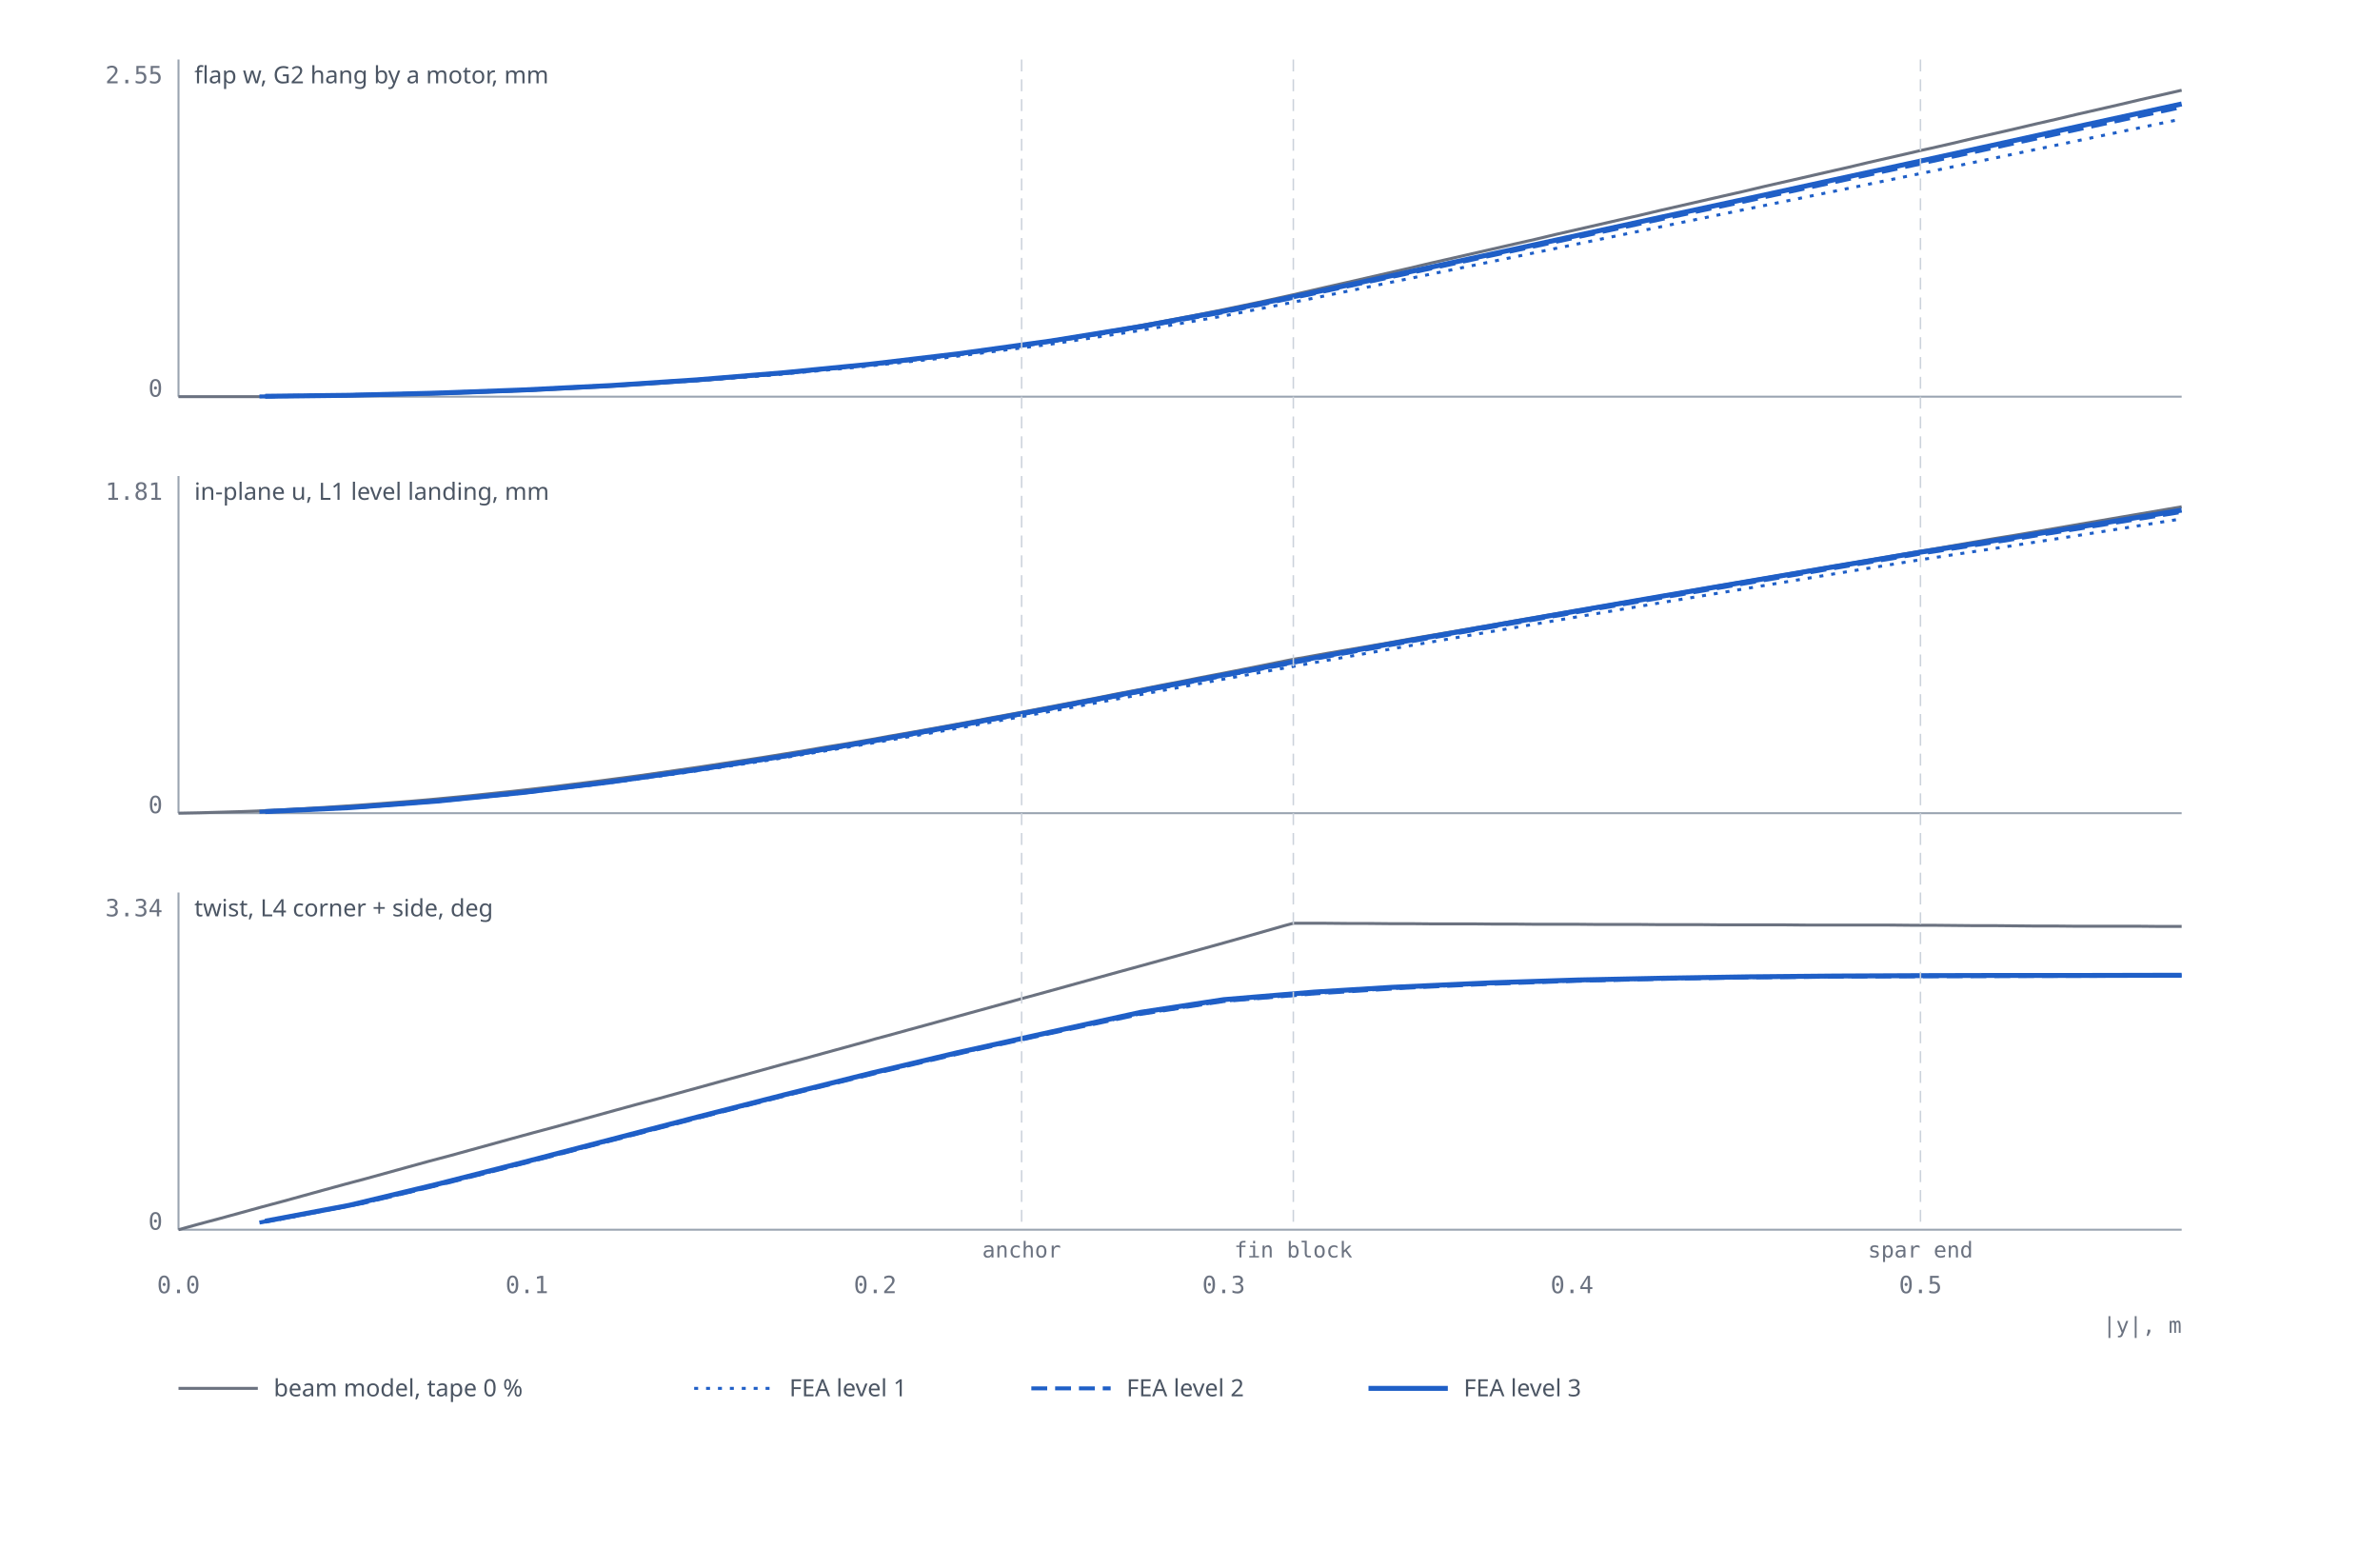
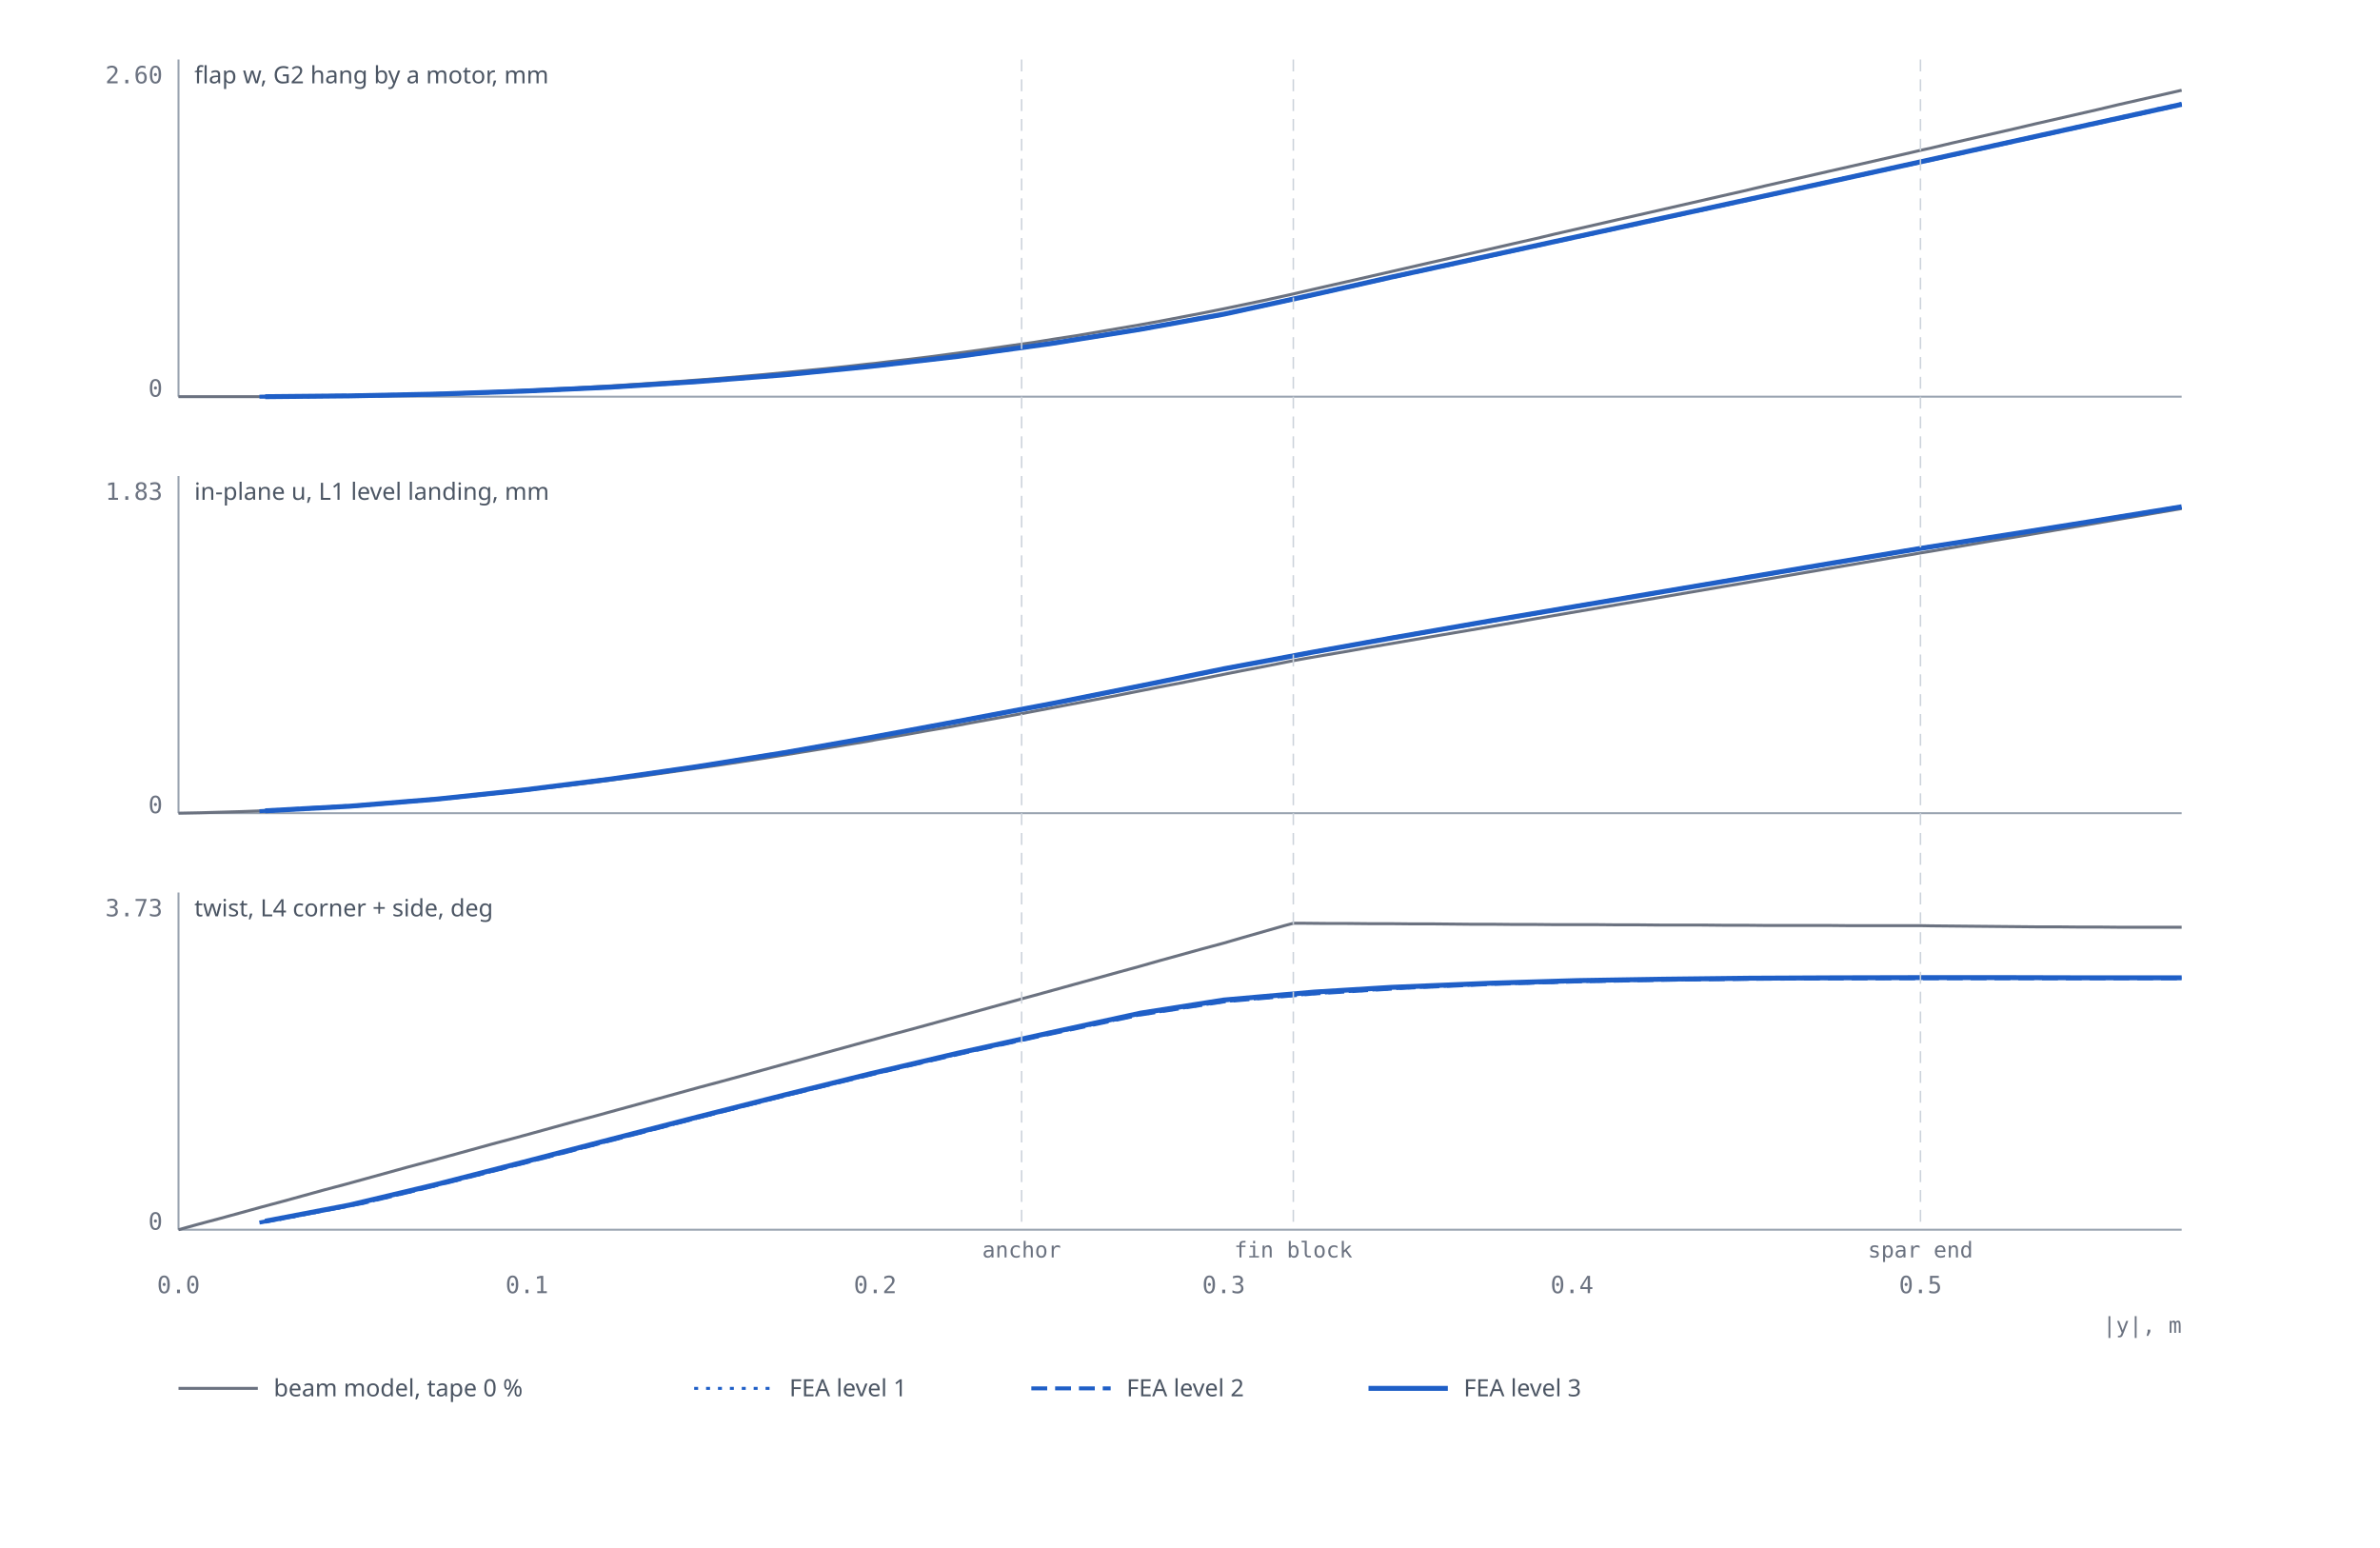
<svg xmlns="http://www.w3.org/2000/svg" viewBox="0 0 1200 780" width="1200" height="780">
  <line x1="90" y1="200" x2="1100" y2="200" stroke="#9AA4B1" stroke-width="1" />
  <line x1="90" y1="30" x2="90" y2="200" stroke="#9AA4B1" stroke-width="1" />
  <text x="98" y="42" fill="#4B5563" font-family="IBM Plex Sans, sans-serif" font-size="12">flap w, G2 hang by a motor, mm</text>
-   <text x="82" y="42" text-anchor="end" fill="#6B7280" font-family="IBM Plex Mono, monospace" font-size="12">2.55</text>
+   <text x="82" y="42" text-anchor="end" fill="#6B7280" font-family="IBM Plex Mono, monospace" font-size="12">2.60</text>
  <text x="82" y="200" text-anchor="end" fill="#6B7280" font-family="IBM Plex Mono, monospace" font-size="12">0</text>
-   <polyline points="90.0,200.0 100.5,200.0 111.0,200.0 121.6,200.0 132.1,200.0 142.6,199.9 153.1,199.8 163.6,199.7 174.2,199.6 184.7,199.4 195.2,199.2 205.7,198.9 216.2,198.7 226.8,198.3 237.3,198.0 247.8,197.6 258.3,197.2 268.9,196.8 279.4,196.3 289.9,195.8 300.4,195.2 310.9,194.6 321.5,193.9 332.0,193.3 342.5,192.5 353.0,191.8 363.5,191.0 374.1,190.1 384.6,189.2 395.1,188.3 405.6,187.3 416.1,186.2 426.7,185.1 437.2,184.0 441.3,183.5 447.7,182.8 458.2,181.6 468.8,180.3 479.3,178.9 489.8,177.5 500.3,176.1 510.8,174.6 515.1,173.9 521.4,173.0 531.9,171.4 542.4,169.7 552.9,168.0 563.4,166.2 574.0,164.3 584.5,162.4 595.0,160.4 605.5,158.4 617.0,156.1 626.6,154.1 637.1,151.9 647.6,149.6 652.1,148.6 658.1,147.2 668.6,144.8 679.2,142.4 689.7,140.0 700.2,137.6 710.7,135.2 721.2,132.7 731.8,130.3 742.3,127.9 752.8,125.5 763.3,123.1 773.9,120.7 784.4,118.2 794.9,115.8 805.4,113.4 815.9,111.0 826.5,108.6 837.0,106.1 847.5,103.7 858.0,101.3 868.5,98.9 879.1,96.5 889.6,94.0 900.1,91.6 910.6,89.2 921.1,86.8 931.7,84.4 942.2,81.9 952.7,79.5 963.2,77.1 968.3,75.9 973.8,74.7 984.3,72.3 994.8,69.8 1005.3,67.4 1015.8,65.0 1026.4,62.5 1036.9,60.1 1047.4,57.6 1057.9,55.2 1068.4,52.8 1079.0,50.3 1089.5,47.9 1100.0,45.5" fill="none" stroke="#6B7280" stroke-width="1.5" />
-   <polyline points="140.9,199.8 183.1,199.2 213.0,198.5 256.7,197.0 300.5,195.0 344.3,192.4 388.1,189.2 431.8,185.2 475.6,180.5 530.0,173.5 575.1,166.6 617.0,159.3 662.5,150.3 708.8,140.8 752.1,131.9 795.3,123.0 838.5,114.1 881.8,105.2 925.0,96.4 968.3,87.5 1010.4,78.7 1052.6,69.9 1100.0,60.0" fill="none" stroke="#1F5FC7" stroke-width="1.5" stroke-dasharray="2 4" />
-   <polyline points="130.8,199.9 183.1,199.1 223.9,198.1 267.7,196.5 311.5,194.2 355.2,191.3 399.0,187.7 442.8,183.4 486.6,178.2 530.0,172.2 575.1,165.0 617.0,157.4 662.5,148.0 708.8,138.1 752.1,128.8 795.3,119.6 838.5,110.3 881.8,101.1 925.0,91.8 968.3,82.5 1010.4,73.4 1052.6,64.2 1100.0,54.0" fill="none" stroke="#1F5FC7" stroke-width="2.0" stroke-dasharray="8 4" />
-   <polyline points="133.7,199.8 176.1,199.3 220.3,198.2 264.0,196.6 307.8,194.4 351.6,191.5 395.4,187.9 439.1,183.6 482.9,178.4 530.0,171.9 575.1,164.6 617.0,156.9 662.5,147.4 701.6,139.0 752.1,128.1 795.3,118.7 838.5,109.3 881.8,100.0 925.0,90.6 968.3,81.2 1010.4,72.0 1052.6,62.7 1100.0,52.4" fill="none" stroke="#1F5FC7" stroke-width="2.5" stroke-dasharray="" />
+   <polyline points="90.0,200.0 100.5,200.0 111.0,200.0 121.6,200.0 132.1,200.0 142.6,199.9 153.1,199.8 163.6,199.7 174.2,199.5 184.7,199.3 195.2,199.1 205.7,198.8 216.2,198.6 226.8,198.2 237.3,197.9 247.8,197.5 258.3,197.1 268.9,196.6 279.4,196.1 289.9,195.6 300.4,195.0 310.9,194.4 321.5,193.7 332.0,193.0 342.5,192.3 353.0,191.5 363.5,190.7 374.1,189.8 384.6,188.9 395.1,187.9 405.6,186.9 416.1,185.9 426.7,184.8 437.2,183.6 441.3,183.2 447.7,182.4 458.2,181.2 468.8,179.9 479.3,178.5 489.8,177.1 500.3,175.6 510.8,174.1 515.1,173.5 521.4,172.6 531.9,170.9 542.4,169.3 552.9,167.5 563.4,165.7 574.0,163.9 584.5,162.0 595.0,160.0 605.5,158.0 617.0,155.7 626.6,153.7 637.1,151.5 647.6,149.2 652.1,148.2 658.1,146.8 668.6,144.4 679.2,142.0 689.7,139.6 700.2,137.2 710.7,134.8 721.2,132.4 731.8,130.0 742.3,127.6 752.8,125.2 763.3,122.8 773.9,120.4 784.4,117.9 794.9,115.5 805.4,113.1 815.9,110.7 826.5,108.3 837.0,105.9 847.5,103.5 858.0,101.1 868.5,98.7 879.1,96.3 889.6,93.8 900.1,91.4 910.6,89.0 921.1,86.6 931.7,84.2 942.2,81.8 952.7,79.4 963.2,77.0 968.3,75.8 973.8,74.6 984.3,72.1 994.8,69.7 1005.3,67.3 1015.8,64.9 1026.4,62.4 1036.9,60.0 1047.4,57.6 1057.9,55.2 1068.4,52.7 1079.0,50.3 1089.5,47.9 1100.0,45.5" fill="none" stroke="#6B7280" stroke-width="1.5" />
+   <polyline points="140.9,200.0 183.1,199.5 213.0,198.9 256.7,197.5 300.5,195.5 344.3,192.9 388.1,189.5 431.8,185.4 475.6,180.5 530.0,173.1 575.1,165.9 617.0,158.3 662.5,148.4 708.8,138.0 752.1,128.6 795.3,119.1 838.5,109.7 881.8,100.3 925.0,90.8 968.3,81.4 1010.4,72.0 1052.6,62.7 1100.0,52.2" fill="none" stroke="#1F5FC7" stroke-width="1.5" stroke-dasharray="2 4" />
+   <polyline points="130.8,200.0 183.1,199.5 223.9,198.6 267.7,197.1 311.5,195.0 355.2,192.2 399.0,188.6 442.8,184.3 486.6,179.2 530.0,173.2 575.1,166.0 617.0,158.4 662.5,148.5 708.8,138.2 752.1,128.8 795.3,119.4 838.5,110.0 881.8,100.6 925.0,91.1 968.3,81.7 1010.4,72.4 1052.6,63.1 1100.0,52.7" fill="none" stroke="#1F5FC7" stroke-width="2.0" stroke-dasharray="8 4" />
+   <polyline points="133.7,200.0 176.1,199.6 220.3,198.7 264.0,197.2 307.8,195.2 351.6,192.4 395.4,189.0 439.1,184.7 482.9,179.7 530.0,173.2 575.1,166.0 617.0,158.4 662.5,148.5 701.6,139.7 752.1,128.7 795.3,119.3 838.5,109.9 881.8,100.5 925.0,91.1 968.3,81.6 1010.4,72.3 1052.6,63.0 1100.0,52.6" fill="none" stroke="#1F5FC7" stroke-width="2.5" stroke-dasharray="" />
  <line x1="90" y1="410" x2="1100" y2="410" stroke="#9AA4B1" stroke-width="1" />
  <line x1="90" y1="240" x2="90" y2="410" stroke="#9AA4B1" stroke-width="1" />
  <text x="98" y="252" fill="#4B5563" font-family="IBM Plex Sans, sans-serif" font-size="12">in-plane u, L1 level landing, mm</text>
-   <text x="82" y="252" text-anchor="end" fill="#6B7280" font-family="IBM Plex Mono, monospace" font-size="12">1.81</text>
+   <text x="82" y="252" text-anchor="end" fill="#6B7280" font-family="IBM Plex Mono, monospace" font-size="12">1.83</text>
  <text x="82" y="410" text-anchor="end" fill="#6B7280" font-family="IBM Plex Mono, monospace" font-size="12">0</text>
-   <polyline points="90.0,410.0 100.5,409.8 111.0,409.5 121.6,409.2 132.1,408.8 142.6,408.3 153.1,407.7 163.6,407.1 174.2,406.4 184.7,405.7 195.2,404.9 205.7,404.1 216.2,403.2 226.8,402.2 237.3,401.2 247.8,400.1 258.3,399.0 268.9,397.8 279.4,396.6 289.9,395.3 300.4,394.0 310.9,392.6 321.5,391.2 332.0,389.7 342.5,388.2 353.0,386.7 363.5,385.1 374.1,383.5 384.6,381.9 395.1,380.2 405.6,378.5 416.1,376.7 426.7,375.0 437.2,373.2 441.3,372.5 447.7,371.3 458.2,369.5 468.8,367.6 479.3,365.7 489.8,363.8 500.3,361.8 510.8,359.9 515.1,359.1 521.4,357.9 531.9,355.9 542.4,353.9 552.9,351.9 563.4,349.8 574.0,347.8 584.5,345.7 595.0,343.7 605.5,341.6 617.0,339.4 626.6,337.5 637.1,335.4 647.6,333.3 652.1,332.4 658.1,331.4 668.6,329.5 679.2,327.7 689.7,325.9 700.2,324.1 710.7,322.2 721.2,320.4 731.8,318.6 742.3,316.8 752.8,315.0 763.3,313.1 773.9,311.3 784.4,309.5 794.9,307.7 805.4,305.9 815.9,304.1 826.5,302.3 837.0,300.5 847.5,298.7 858.0,296.8 868.5,295.0 879.1,293.2 889.6,291.4 900.1,289.6 910.6,287.8 921.1,286.0 931.7,284.2 942.2,282.4 952.7,280.6 963.2,278.8 968.3,277.9 973.8,277.0 984.3,275.2 994.8,273.4 1005.3,271.6 1015.8,269.9 1026.4,268.1 1036.9,266.3 1047.4,264.5 1057.9,262.7 1068.4,260.9 1079.0,259.1 1089.5,257.3 1100.0,255.5" fill="none" stroke="#6B7280" stroke-width="1.5" />
-   <polyline points="140.9,409.0 183.1,406.9 213.0,404.7 256.7,400.6 300.5,395.6 344.3,389.7 388.1,383.2 431.8,376.0 475.6,368.5 530.0,358.6 575.1,350.2 617.0,342.4 662.5,334.1 708.8,325.9 752.1,318.4 795.3,311.0 838.5,303.7 881.8,296.5 925.0,289.3 968.3,282.2 1010.4,275.8 1052.6,269.2 1100.0,261.6" fill="none" stroke="#1F5FC7" stroke-width="1.5" stroke-dasharray="2 4" />
-   <polyline points="130.8,409.3 183.1,406.8 223.9,403.6 267.7,399.2 311.5,393.8 355.2,387.6 399.0,380.8 442.8,373.3 486.6,365.4 530.0,357.3 575.1,348.7 617.0,340.7 662.5,332.2 708.8,323.8 752.1,316.1 795.3,308.6 838.5,301.2 881.8,293.8 925.0,286.4 968.3,279.1 1010.4,272.6 1052.6,265.8 1100.0,258.1" fill="none" stroke="#1F5FC7" stroke-width="2.0" stroke-dasharray="8 4" />
-   <polyline points="133.7,409.2 176.1,407.2 220.3,403.9 264.0,399.5 307.8,394.2 351.6,388.0 395.4,381.2 439.1,373.7 482.9,365.8 530.0,357.0 575.1,348.3 617.0,340.3 662.5,331.7 701.6,324.5 752.1,315.6 795.3,308.0 838.5,300.5 881.8,293.1 925.0,285.7 968.3,278.4 1010.4,271.8 1052.6,265.0 1100.0,257.2" fill="none" stroke="#1F5FC7" stroke-width="2.5" stroke-dasharray="" />
+   <polyline points="90.0,410.0 100.5,409.8 111.0,409.5 121.6,409.2 132.1,408.8 142.6,408.3 153.1,407.8 163.6,407.2 174.2,406.5 184.7,405.8 195.2,405.0 205.7,404.2 216.2,403.3 226.8,402.4 237.3,401.4 247.8,400.3 258.3,399.2 268.9,398.0 279.4,396.8 289.9,395.6 300.4,394.3 310.9,392.9 321.5,391.6 332.0,390.1 342.5,388.6 353.0,387.1 363.5,385.6 374.1,384.0 384.6,382.4 395.1,380.7 405.6,379.0 416.1,377.3 426.7,375.5 437.2,373.8 441.3,373.0 447.7,371.9 458.2,370.1 468.8,368.2 479.3,366.4 489.8,364.4 500.3,362.5 510.8,360.6 515.1,359.8 521.4,358.6 531.9,356.6 542.4,354.6 552.9,352.6 563.4,350.6 574.0,348.5 584.5,346.4 595.0,344.4 605.5,342.3 617.0,340.0 626.6,338.1 637.1,336.1 647.6,334.0 652.1,333.1 658.1,332.0 668.6,330.2 679.2,328.4 689.7,326.5 700.2,324.7 710.7,322.9 721.2,321.1 731.8,319.3 742.3,317.5 752.8,315.7 763.3,313.9 773.9,312.0 784.4,310.2 794.9,308.4 805.4,306.6 815.9,304.8 826.5,303.0 837.0,301.2 847.5,299.4 858.0,297.6 868.5,295.8 879.1,294.0 889.6,292.2 900.1,290.4 910.6,288.6 921.1,286.8 931.7,285.0 942.2,283.2 952.7,281.4 963.2,279.7 968.3,278.8 973.8,277.9 984.3,276.1 994.8,274.3 1005.3,272.5 1015.8,270.8 1026.4,269.0 1036.9,267.2 1047.4,265.4 1057.9,263.6 1068.4,261.8 1079.0,260.0 1089.5,258.2 1100.0,256.4" fill="none" stroke="#6B7280" stroke-width="1.5" />
+   <polyline points="140.9,408.5 183.1,406.0 213.0,403.6 256.7,399.2 300.5,393.8 344.3,387.6 388.1,380.7 431.8,373.2 475.6,365.1 530.0,354.9 575.1,345.8 617.0,337.3 662.5,328.8 708.8,320.5 752.1,313.0 795.3,305.7 838.5,298.4 881.8,291.1 925.0,283.8 968.3,276.6 1010.4,270.1 1052.6,263.3 1100.0,255.6" fill="none" stroke="#1F5FC7" stroke-width="1.5" stroke-dasharray="2 4" />
+   <polyline points="130.8,409.0 183.1,406.0 223.9,402.6 267.7,397.9 311.5,392.3 355.2,386.0 399.0,378.9 442.8,371.2 486.6,363.0 530.0,354.9 575.1,345.8 617.0,337.3 662.5,328.7 708.8,320.4 752.1,313.0 795.3,305.6 838.5,298.3 881.8,291.0 925.0,283.8 968.3,276.5 1010.4,270.0 1052.6,263.2 1100.0,255.5" fill="none" stroke="#1F5FC7" stroke-width="2.0" stroke-dasharray="8 4" />
+   <polyline points="133.7,408.8 176.1,406.5 220.3,402.9 264.0,398.3 307.8,392.8 351.6,386.5 395.4,379.5 439.1,371.8 482.9,363.7 530.0,354.8 575.1,345.8 617.0,337.2 662.5,328.7 701.6,321.7 752.1,312.9 795.3,305.6 838.5,298.3 881.8,291.0 925.0,283.7 968.3,276.5 1010.4,269.9 1052.6,263.2 1100.0,255.5" fill="none" stroke="#1F5FC7" stroke-width="2.5" stroke-dasharray="" />
  <line x1="90" y1="620" x2="1100" y2="620" stroke="#9AA4B1" stroke-width="1" />
  <line x1="90" y1="450" x2="90" y2="620" stroke="#9AA4B1" stroke-width="1" />
  <text x="98" y="462" fill="#4B5563" font-family="IBM Plex Sans, sans-serif" font-size="12">twist, L4 corner + side, deg</text>
-   <text x="82" y="462" text-anchor="end" fill="#6B7280" font-family="IBM Plex Mono, monospace" font-size="12">3.34</text>
+   <text x="82" y="462" text-anchor="end" fill="#6B7280" font-family="IBM Plex Mono, monospace" font-size="12">3.73</text>
  <text x="82" y="620" text-anchor="end" fill="#6B7280" font-family="IBM Plex Mono, monospace" font-size="12">0</text>
-   <polyline points="90.0,620.0 100.5,617.1 111.0,614.3 121.6,611.4 132.1,608.5 142.6,605.7 153.1,602.8 163.6,599.9 174.2,597.0 184.7,594.2 195.2,591.3 205.7,588.4 216.2,585.5 226.8,582.7 237.3,579.8 247.8,576.9 258.3,574.0 268.9,571.1 279.4,568.3 289.9,565.4 300.4,562.5 310.9,559.6 321.5,556.7 332.0,553.9 342.5,551.0 353.0,548.1 363.5,545.2 374.1,542.3 384.6,539.4 395.1,536.5 405.6,533.7 416.1,530.8 426.7,527.9 437.2,525.0 441.3,523.8 447.7,522.1 458.2,519.2 468.8,516.3 479.3,513.4 489.8,510.5 500.3,507.6 510.8,504.7 515.1,503.5 521.4,501.8 531.9,498.9 542.4,496.0 552.9,493.1 563.4,490.2 574.0,487.3 584.5,484.4 595.0,481.5 605.5,478.6 617.0,475.4 626.6,472.7 637.1,469.7 647.6,466.7 652.1,465.5 658.1,465.5 668.6,465.5 679.2,465.6 689.7,465.6 700.2,465.7 710.7,465.7 721.2,465.8 731.8,465.8 742.3,465.8 752.8,465.9 763.3,465.9 773.9,466.0 784.4,466.0 794.9,466.0 805.4,466.1 815.9,466.1 826.5,466.1 837.0,466.2 847.5,466.2 858.0,466.2 868.5,466.3 879.1,466.3 889.6,466.3 900.1,466.3 910.6,466.4 921.1,466.4 931.7,466.4 942.2,466.4 952.7,466.4 963.2,466.5 968.3,466.5 973.8,466.5 984.3,466.6 994.8,466.7 1005.3,466.7 1015.8,466.8 1026.4,466.9 1036.9,466.9 1047.4,467.0 1057.9,467.0 1068.4,467.0 1079.0,467.0 1089.5,467.1 1100.0,467.1" fill="none" stroke="#6B7280" stroke-width="1.5" />
-   <polyline points="140.9,614.9 183.1,606.6 213.0,599.5 256.7,588.4 300.5,577.0 344.3,565.5 388.1,554.2 431.8,543.2 475.6,532.8 530.0,520.6 575.1,511.2 617.0,504.8 662.5,500.9 708.8,498.0 752.1,496.0 795.3,494.5 838.5,493.5 881.8,492.8 925.0,492.4 968.3,492.1 1010.4,492.0 1052.6,491.9 1100.0,491.9" fill="none" stroke="#1F5FC7" stroke-width="1.5" stroke-dasharray="2 4" />
-   <polyline points="130.8,616.4 183.1,606.5 223.9,596.7 267.7,585.5 311.5,574.1 355.2,562.7 399.0,551.5 442.8,540.7 486.6,530.4 530.0,520.8 575.1,511.2 617.0,504.7 662.5,500.9 708.8,498.0 752.1,496.0 795.3,494.5 838.5,493.5 881.8,492.8 925.0,492.4 968.3,492.2 1010.4,492.1 1052.6,492.0 1100.0,491.9" fill="none" stroke="#1F5FC7" stroke-width="2.0" stroke-dasharray="8 4" />
-   <polyline points="133.7,615.7 176.1,607.7 220.3,597.1 264.0,586.0 307.8,574.6 351.6,563.2 395.4,552.0 439.1,541.1 482.9,530.7 530.0,520.3 575.1,510.4 617.0,504.0 662.5,500.2 701.6,497.8 752.1,495.5 795.3,494.1 838.5,493.2 881.8,492.5 925.0,492.1 968.3,491.9 1010.4,491.8 1052.6,491.8 1100.0,491.7" fill="none" stroke="#1F5FC7" stroke-width="2.5" stroke-dasharray="" />
+   <polyline points="90.0,620.0 100.5,617.1 111.0,614.3 121.6,611.4 132.1,608.5 142.6,605.7 153.1,602.8 163.6,599.9 174.2,597.1 184.7,594.2 195.2,591.3 205.7,588.4 216.2,585.6 226.8,582.7 237.3,579.8 247.8,576.9 258.3,574.1 268.9,571.2 279.4,568.3 289.9,565.4 300.4,562.6 310.9,559.7 321.5,556.8 332.0,553.9 342.5,551.0 353.0,548.1 363.5,545.3 374.1,542.4 384.6,539.5 395.1,536.6 405.6,533.7 416.1,530.8 426.7,527.9 437.2,525.0 441.3,523.9 447.7,522.1 458.2,519.3 468.8,516.4 479.3,513.5 489.8,510.6 500.3,507.7 510.8,504.8 515.1,503.6 521.4,501.9 531.9,499.0 542.4,496.1 552.9,493.2 563.4,490.3 574.0,487.4 584.5,484.4 595.0,481.5 605.5,478.6 617.0,475.5 626.6,472.7 637.1,469.7 647.6,466.7 652.1,465.5 658.1,465.5 668.6,465.6 679.2,465.6 689.7,465.7 700.2,465.7 710.7,465.8 721.2,465.8 731.8,465.9 742.3,466.0 752.8,466.0 763.3,466.1 773.9,466.1 784.4,466.2 794.9,466.2 805.4,466.2 815.9,466.3 826.5,466.3 837.0,466.4 847.5,466.4 858.0,466.4 868.5,466.5 879.1,466.5 889.6,466.6 900.1,466.6 910.6,466.6 921.1,466.6 931.7,466.7 942.2,466.7 952.7,466.7 963.2,466.7 968.3,466.7 973.8,466.8 984.3,466.9 994.8,467.0 1005.3,467.1 1015.8,467.2 1026.4,467.3 1036.9,467.3 1047.4,467.4 1057.9,467.4 1068.4,467.5 1079.0,467.5 1089.5,467.5 1100.0,467.5" fill="none" stroke="#6B7280" stroke-width="1.5" />
+   <polyline points="140.9,614.9 183.1,606.6 213.0,599.5 256.7,588.4 300.5,577.0 344.3,565.6 388.1,554.4 431.8,543.5 475.6,533.1 530.0,521.0 575.1,511.6 617.0,505.0 662.5,501.0 708.8,498.1 752.1,496.2 795.3,494.9 838.5,494.0 881.8,493.5 925.0,493.2 968.3,493.1 1010.4,493.1 1052.6,493.1 1100.0,493.1" fill="none" stroke="#1F5FC7" stroke-width="1.5" stroke-dasharray="2 4" />
+   <polyline points="130.8,616.4 183.1,606.5 223.9,596.6 267.7,585.4 311.5,574.0 355.2,562.6 399.0,551.5 442.8,540.8 486.6,530.6 530.0,521.1 575.1,511.5 617.0,504.9 662.5,500.9 708.8,498.0 752.1,496.1 795.3,494.8 838.5,494.0 881.8,493.5 925.0,493.3 968.3,493.2 1010.4,493.2 1052.6,493.2 1100.0,493.2" fill="none" stroke="#1F5FC7" stroke-width="2.0" stroke-dasharray="8 4" />
+   <polyline points="133.7,615.7 176.1,607.6 220.3,597.1 264.0,585.9 307.8,574.5 351.6,563.2 395.4,552.1 439.1,541.3 482.9,531.0 530.0,520.6 575.1,510.8 617.0,504.2 662.5,500.2 701.6,497.8 752.1,495.7 795.3,494.4 838.5,493.7 881.8,493.2 925.0,493.0 968.3,492.9 1010.4,492.9 1052.6,493.0 1100.0,493.0" fill="none" stroke="#1F5FC7" stroke-width="2.5" stroke-dasharray="" />
  <line x1="515.1" y1="30" x2="515.1" y2="620" stroke="#CBD2DB" stroke-width="0.75" stroke-dasharray="6 4" />
  <text x="515.1" y="634" text-anchor="middle" fill="#6B7280" font-family="IBM Plex Mono, monospace" font-size="11">anchor</text>
  <line x1="652.1" y1="30" x2="652.1" y2="620" stroke="#CBD2DB" stroke-width="0.75" stroke-dasharray="6 4" />
  <text x="652.1" y="634" text-anchor="middle" fill="#6B7280" font-family="IBM Plex Mono, monospace" font-size="11">fin block</text>
  <line x1="968.3" y1="30" x2="968.3" y2="620" stroke="#CBD2DB" stroke-width="0.75" stroke-dasharray="6 4" />
  <text x="968.3" y="634" text-anchor="middle" fill="#6B7280" font-family="IBM Plex Mono, monospace" font-size="11">spar end</text>
  <text x="90.0" y="652" text-anchor="middle" fill="#6B7280" font-family="IBM Plex Mono, monospace" font-size="12">0.0</text>
  <text x="265.7" y="652" text-anchor="middle" fill="#6B7280" font-family="IBM Plex Mono, monospace" font-size="12">0.1</text>
  <text x="441.3" y="652" text-anchor="middle" fill="#6B7280" font-family="IBM Plex Mono, monospace" font-size="12">0.2</text>
  <text x="617.0" y="652" text-anchor="middle" fill="#6B7280" font-family="IBM Plex Mono, monospace" font-size="12">0.3</text>
  <text x="792.6" y="652" text-anchor="middle" fill="#6B7280" font-family="IBM Plex Mono, monospace" font-size="12">0.4</text>
  <text x="968.3" y="652" text-anchor="middle" fill="#6B7280" font-family="IBM Plex Mono, monospace" font-size="12">0.5</text>
  <text x="1100" y="672" text-anchor="end" fill="#6B7280" font-family="IBM Plex Mono, monospace" font-size="11">|y|, m</text>
  <line x1="90" y1="700" x2="130" y2="700" stroke="#6B7280" stroke-width="1.5" />
  <text x="138" y="704" fill="#4B5563" font-family="IBM Plex Sans, sans-serif" font-size="12">beam model, tape 0 %</text>
  <line x1="350" y1="700" x2="390" y2="700" stroke="#1F5FC7" stroke-width="1.5" stroke-dasharray="2 4" />
  <text x="398" y="704" fill="#4B5563" font-family="IBM Plex Sans, sans-serif" font-size="12">FEA level 1</text>
  <line x1="520" y1="700" x2="560" y2="700" stroke="#1F5FC7" stroke-width="2.0" stroke-dasharray="8 4" />
  <text x="568" y="704" fill="#4B5563" font-family="IBM Plex Sans, sans-serif" font-size="12">FEA level 2</text>
  <line x1="690" y1="700" x2="730" y2="700" stroke="#1F5FC7" stroke-width="2.5" stroke-dasharray="" />
  <text x="738" y="704" fill="#4B5563" font-family="IBM Plex Sans, sans-serif" font-size="12">FEA level 3</text>
</svg>
